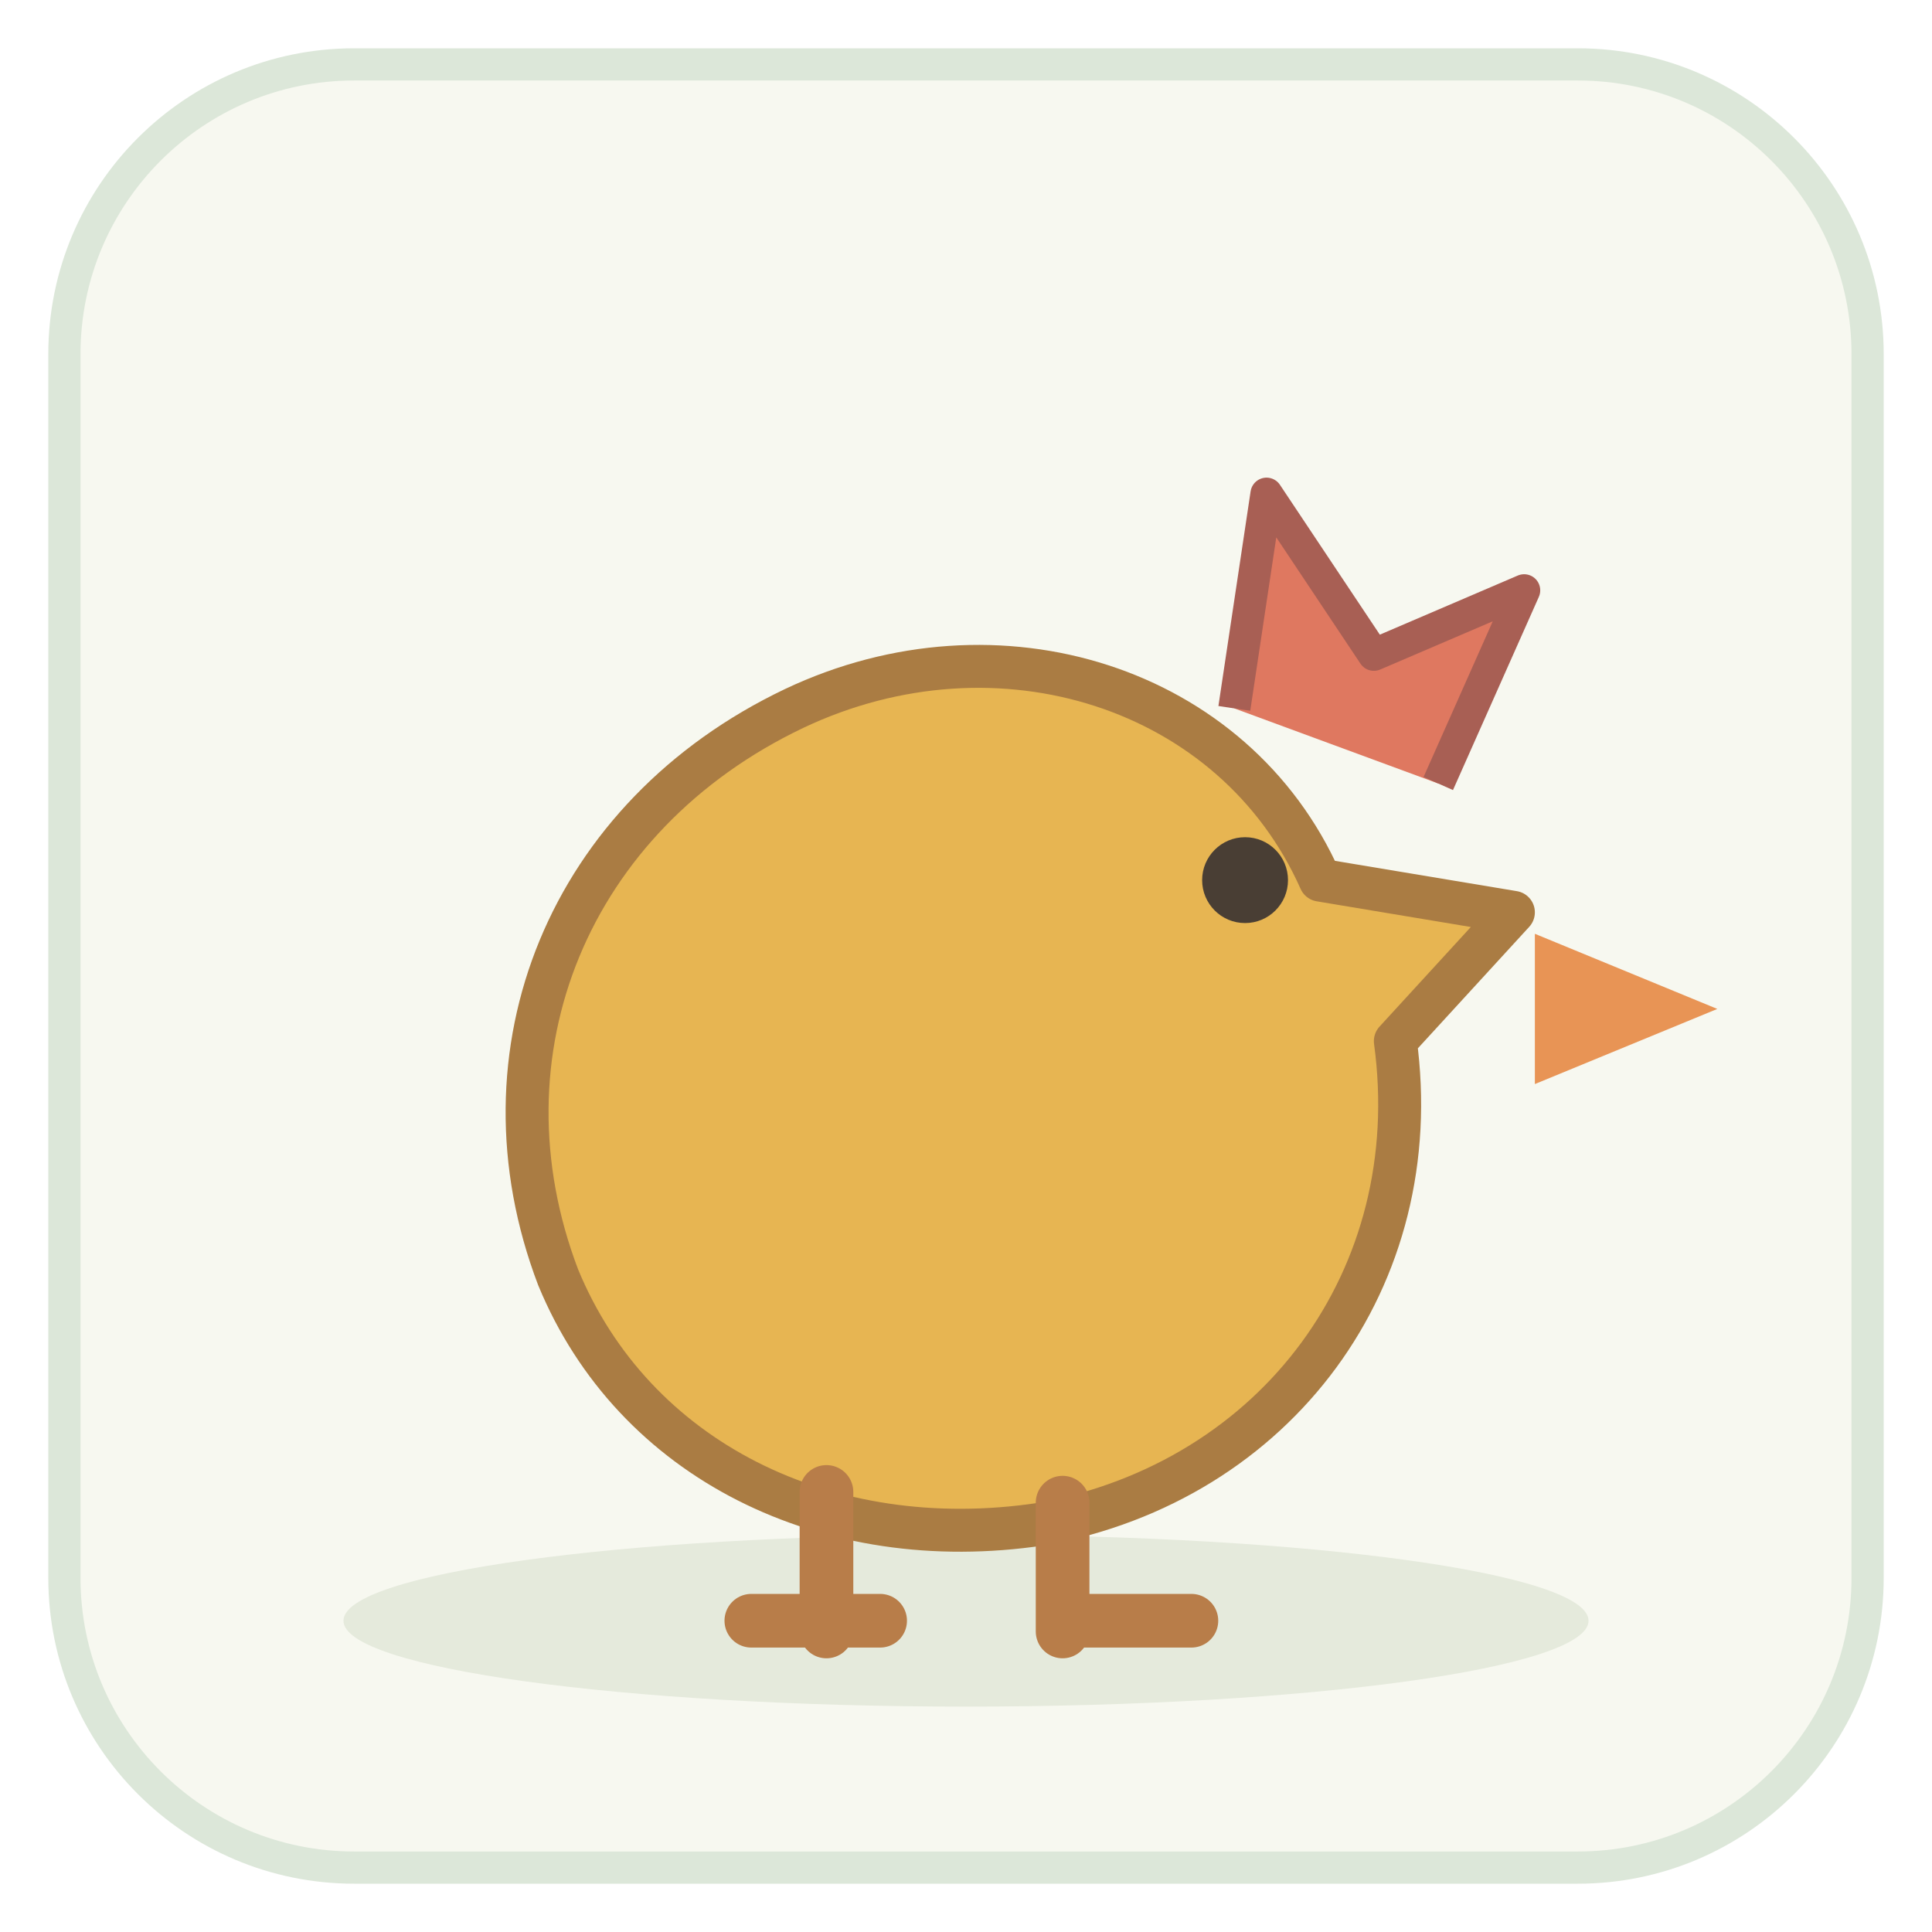
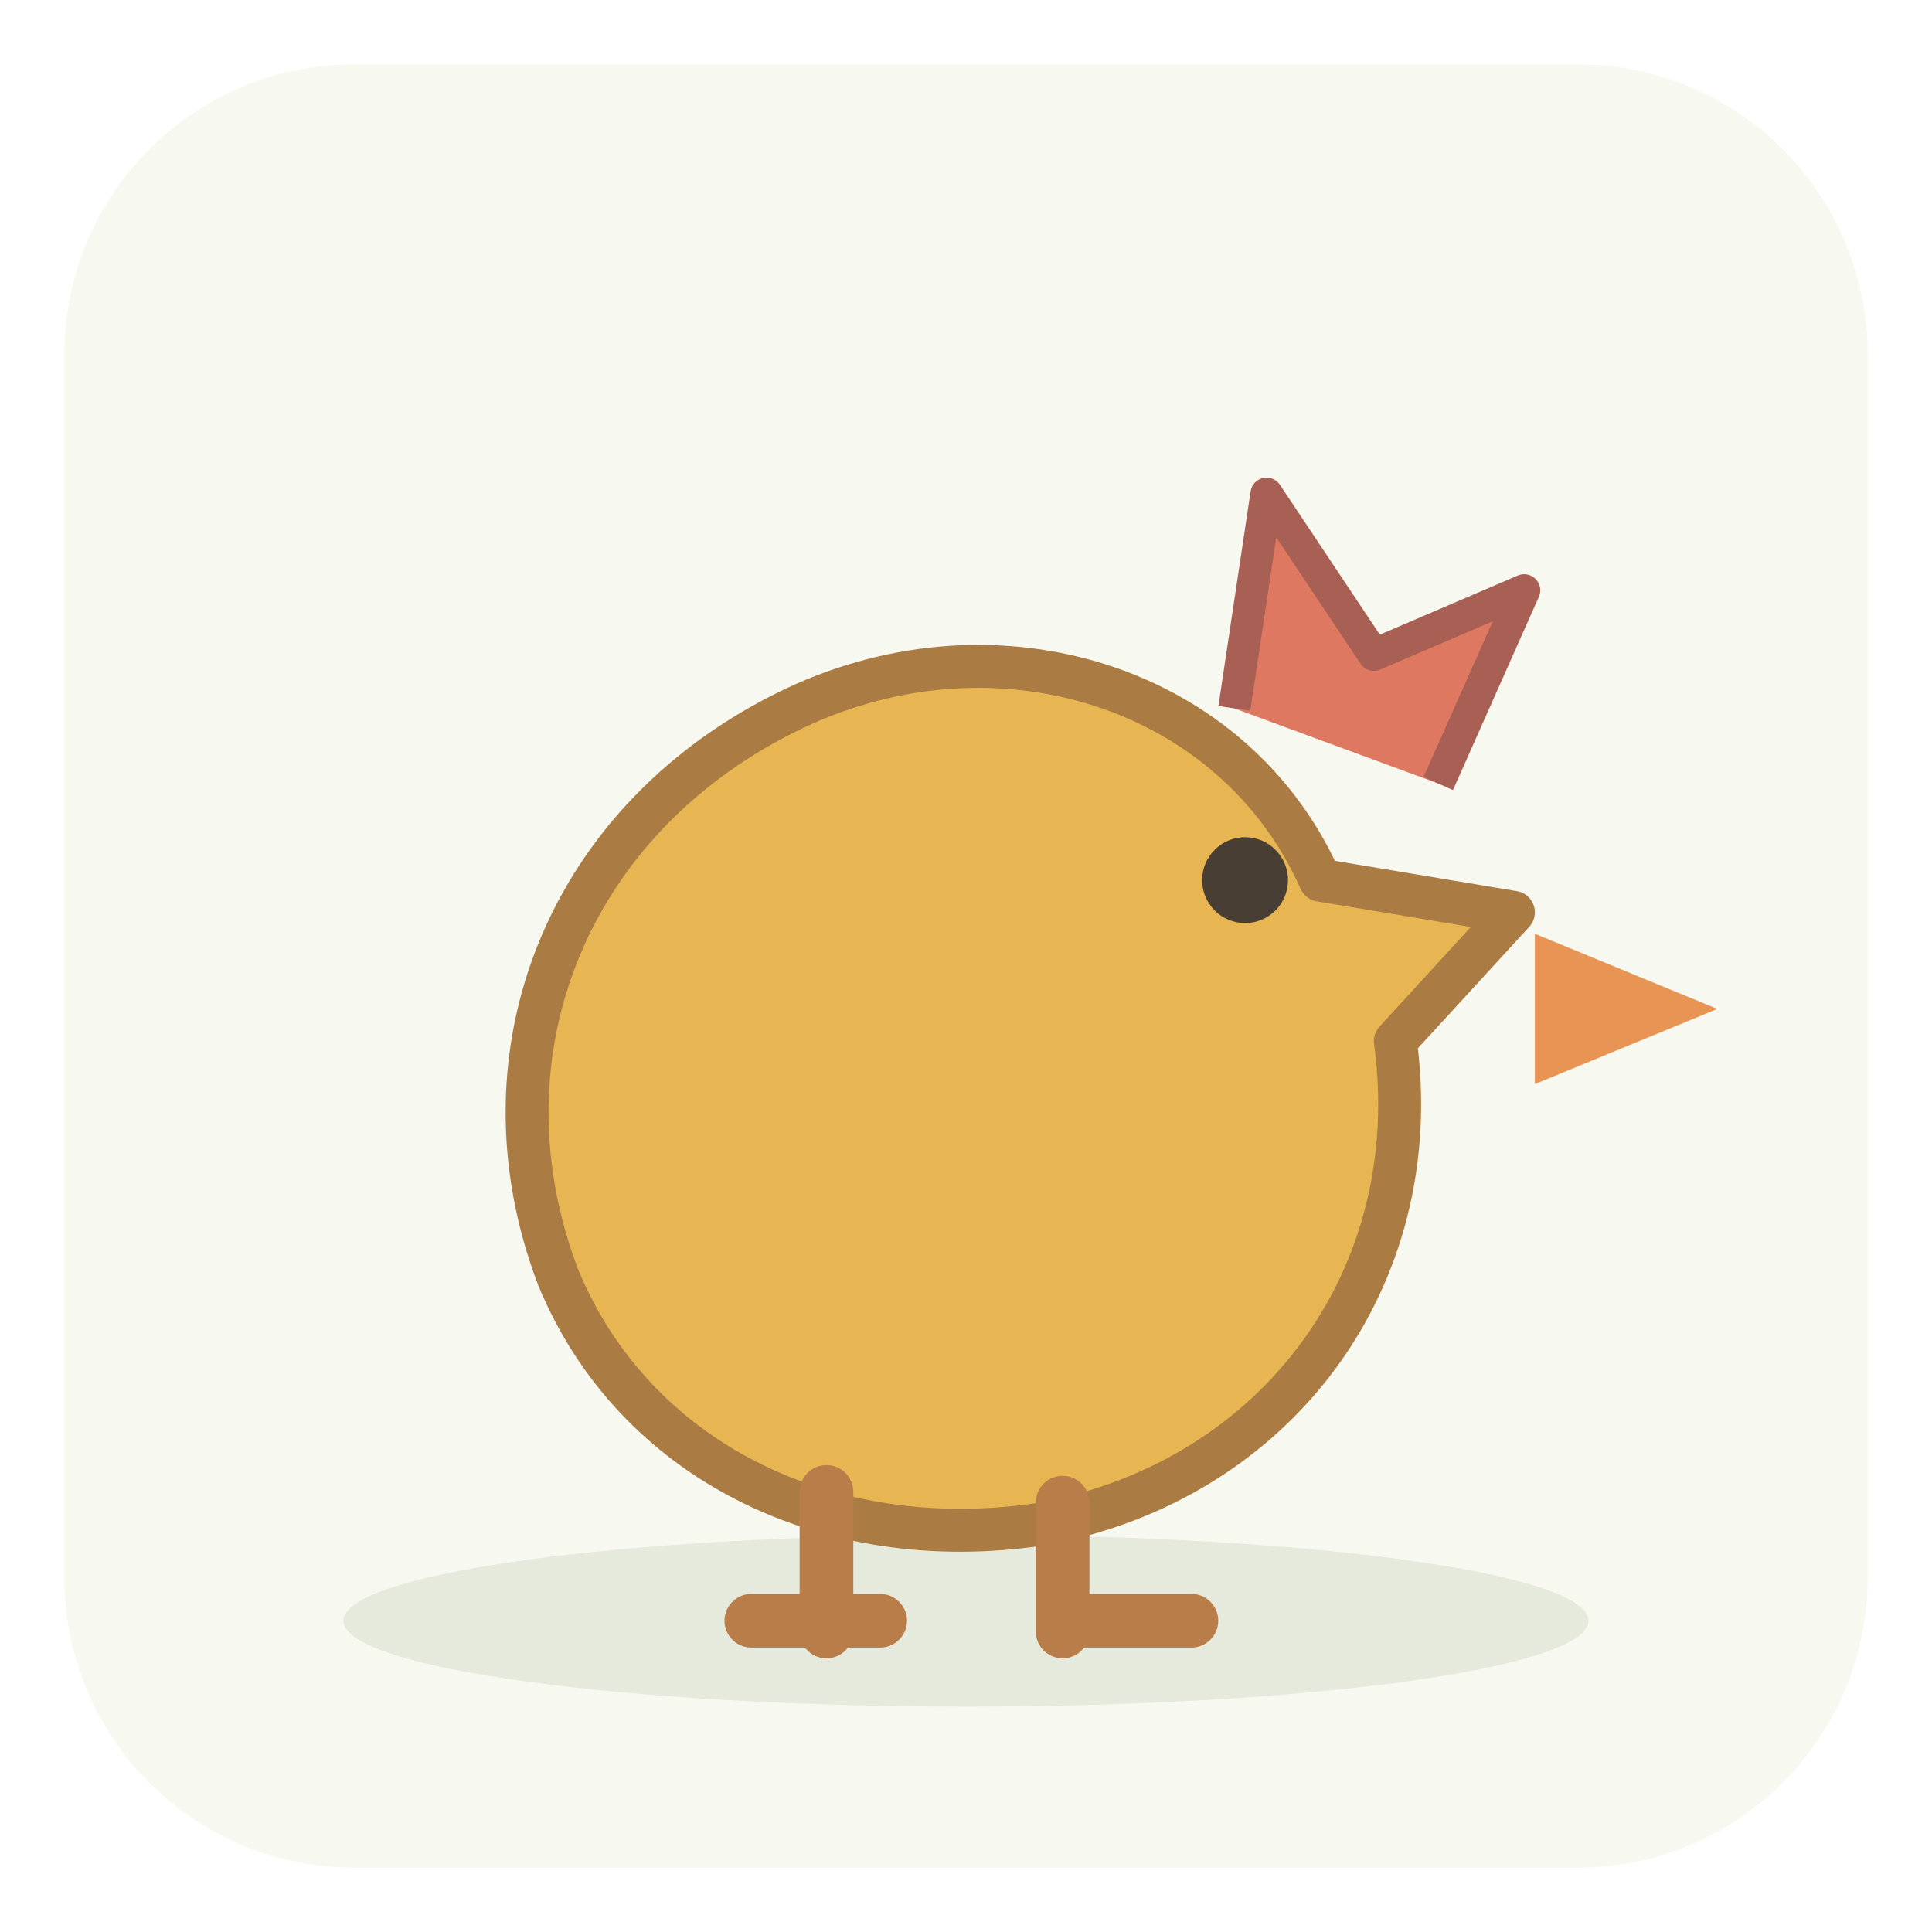
<svg xmlns="http://www.w3.org/2000/svg" viewBox="0 0 180 180">
-   <rect x="6" y="6" width="168" height="168" rx="27" fill="#f7f8f0" stroke="#dce7d9" stroke-width="3" />
+   <rect x="6" y="6" width="168" height="168" rx="27" fill="#f7f8f0" />
  <ellipse cx="90" cy="151" rx="58" ry="8" fill="#e5eadc" />
  <path d="M52 119c-8-21 1-43 22-53 19-9 41-2 49 16l18 3-11 12c3 22-11 41-33 45-20 3-38-6-45-23Z" fill="#e7b552" stroke="#aa7c43" stroke-width="4" stroke-linejoin="round" />
  <path d="m115 66 3-20 10 15 14-6-8 18" fill="#df7860" stroke="#a85f54" stroke-width="3" stroke-linejoin="round" />
  <path d="m143 87 17 7-17 7Z" fill="#e89455" />
  <circle cx="116" cy="82" r="4" fill="#493e34" />
  <path d="M77 139v13m22-12v12m-17-1h-12m29 0h12" fill="none" stroke="#b87d49" stroke-width="5" stroke-linecap="round" />
</svg>
